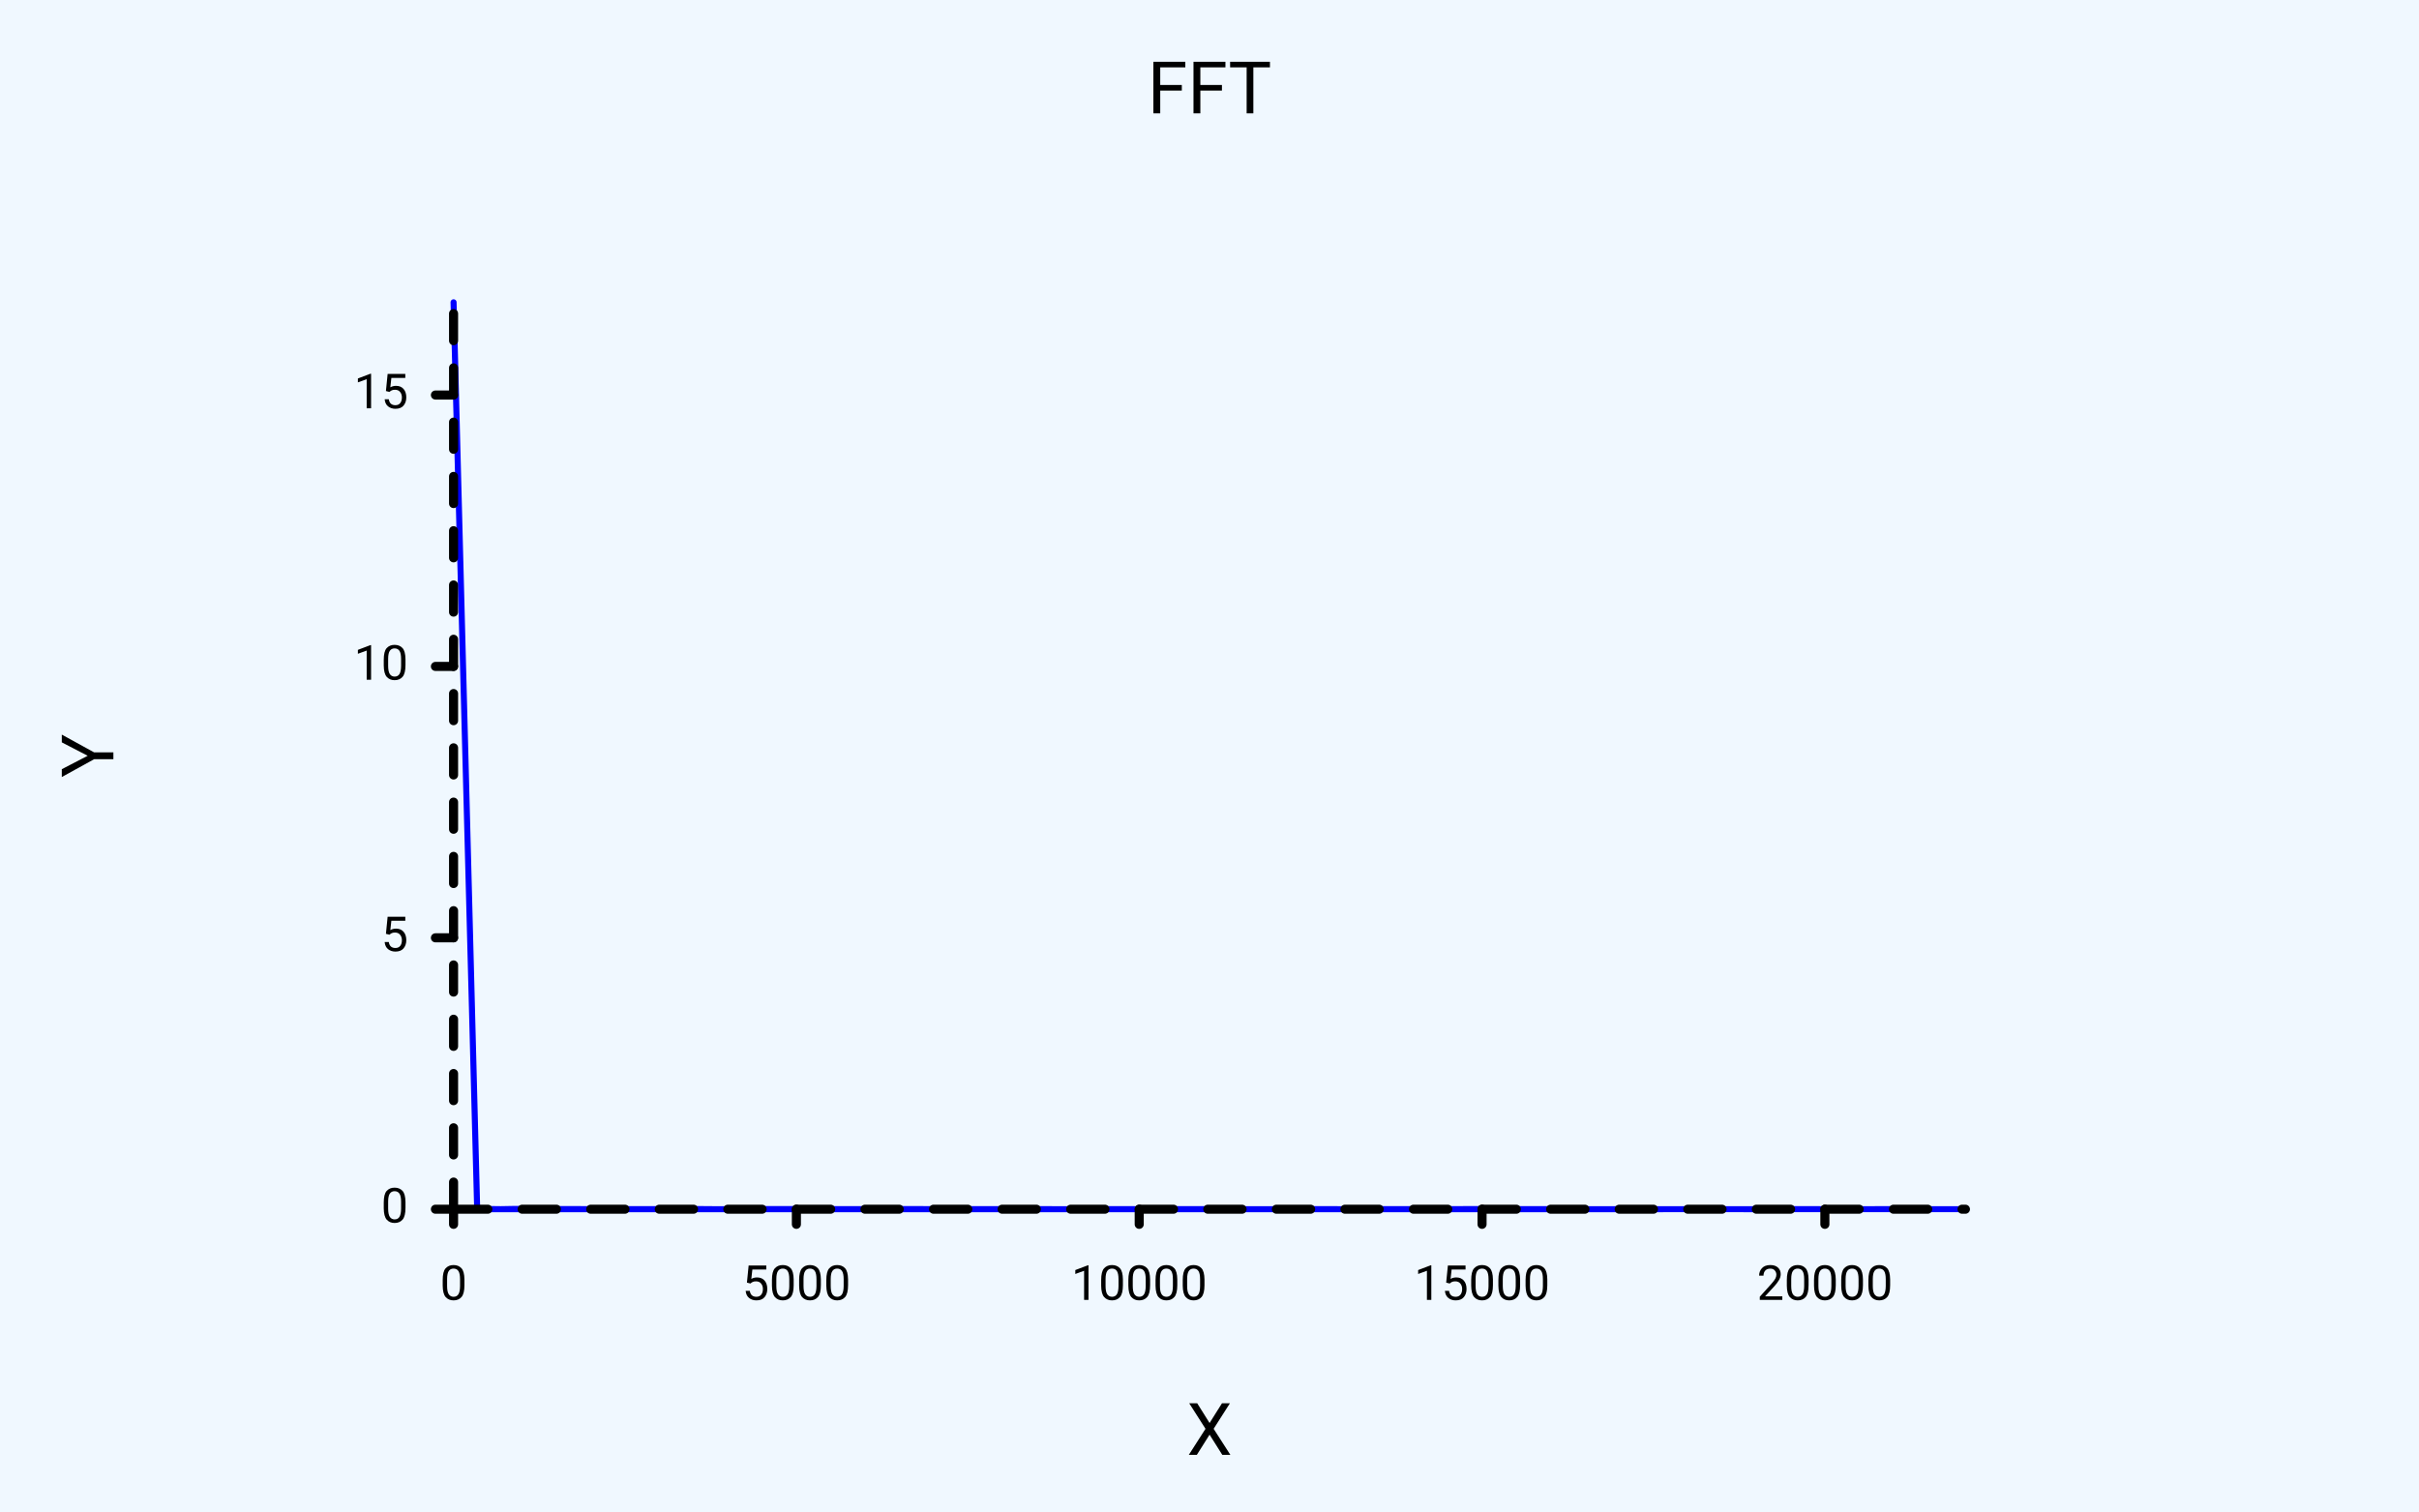
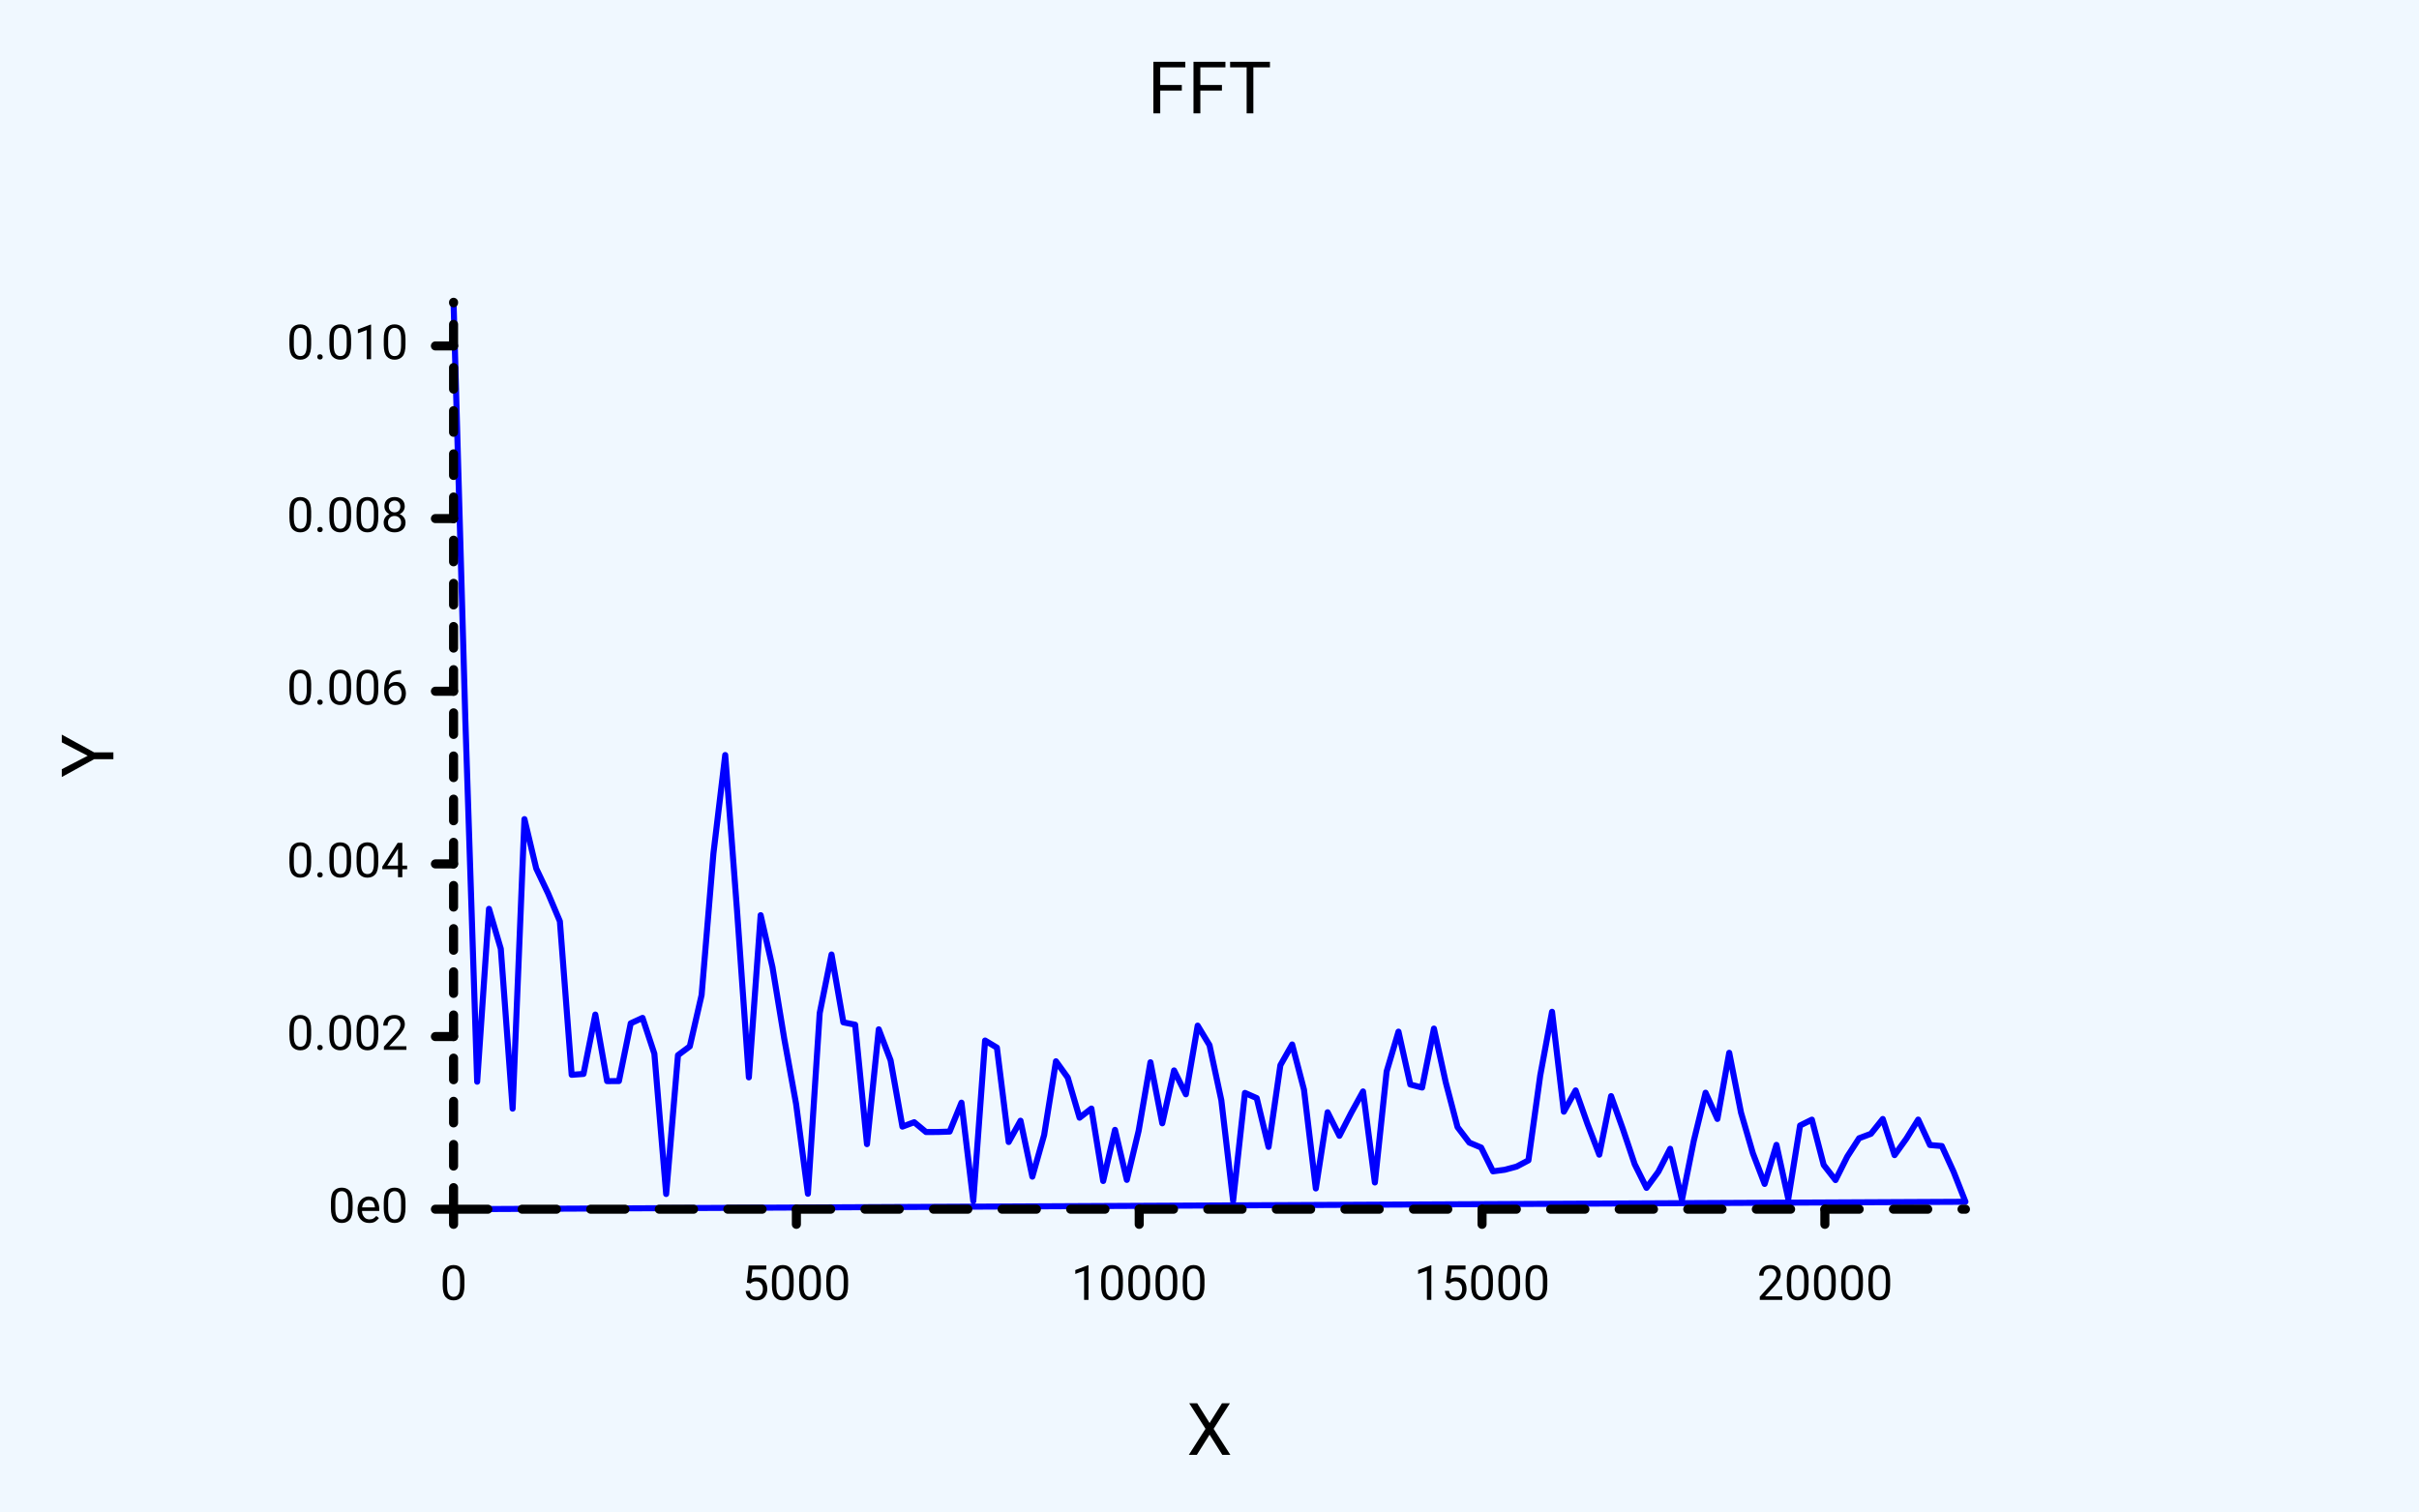
<svg xmlns="http://www.w3.org/2000/svg" class="poloto" width="800" height="500" viewBox="0 0 800 500">
  <style> .poloto{stroke-linecap:round;stroke-linejoin:round;font-family:Roboto,sans-serif;font-size:16px;}.poloto_background{fill:AliceBlue;}.poloto_scatter{stroke-width:7}.poloto_tick_line{stroke:gray;stroke-width:0.5}.poloto_line{stroke-width:2}.poloto_text{fill: black;}.poloto_axis_lines{stroke: black;stroke-width:3;fill:none;stroke-dasharray:none}.poloto_title{font-size:24px;dominant-baseline:start;text-anchor:middle;}.poloto_xname{font-size:24px;dominant-baseline:start;text-anchor:middle;}.poloto_yname{font-size:24px;dominant-baseline:start;text-anchor:middle;}.poloto_legend_text{font-size:20px;dominant-baseline:middle;text-anchor:start;}.poloto0stroke{stroke:blue;}.poloto1stroke{stroke:red;}.poloto2stroke{stroke:green;}.poloto3stroke{stroke:gold;}.poloto4stroke{stroke:aqua;}.poloto5stroke{stroke:lime;}.poloto6stroke{stroke:orange;}.poloto7stroke{stroke:chocolate;}.poloto0fill{fill:blue;}.poloto1fill{fill:red;}.poloto2fill{fill:green;}.poloto3fill{fill:gold;}.poloto4fill{fill:aqua;}.poloto5fill{fill:lime;}.poloto6fill{fill:orange;}.poloto7fill{fill:chocolate;}</style>
  <circle r="1e5" class="poloto_background" />
  <text class="poloto_text poloto_legend_text" x="675" y="100" />
-   <path class="poloto_line poloto0stroke" fill="none" stroke="black" d=" M 150.00 100.00 L 153.91 249.98 L 157.81 399.99 L 161.72 399.94 L 165.62 399.99 L 169.53 399.92 L 173.44 399.91 L 177.34 399.96 L 181.25 399.98 L 185.16 399.95 L 189.06 399.95 L 192.97 399.97 L 196.88 399.98 L 200.78 399.98 L 204.69 399.98 L 208.59 399.97 L 212.50 399.97 L 216.41 399.97 L 220.31 399.98 L 224.22 399.99 L 228.12 399.95 L 232.03 399.96 L 235.94 399.99 L 239.84 399.99 L 243.75 399.98 L 247.66 399.96 L 251.56 399.95 L 255.47 399.96 L 259.38 399.96 L 263.28 399.95 L 267.19 399.99 L 271.09 399.98 L 275.00 399.97 L 278.91 399.97 L 282.81 399.98 L 286.72 399.98 L 290.62 399.99 L 294.53 399.98 L 298.44 399.96 L 302.34 399.95 L 306.25 399.97 L 310.16 399.98 L 314.06 399.97 L 317.97 399.96 L 321.88 399.98 L 325.78 399.98 L 329.69 399.98 L 333.59 400.00 L 337.50 399.99 L 341.41 399.99 L 345.31 399.98 L 349.22 399.99 L 353.12 399.99 L 357.03 399.99 L 360.94 399.98 L 364.84 399.99 L 368.75 399.98 L 372.66 399.98 L 376.56 399.99 L 380.47 400.00 L 384.38 399.99 L 388.28 399.98 L 392.19 399.98 L 396.09 399.98 L 400.00 399.99 L 403.91 399.99 L 407.81 399.99 L 411.72 400.00 L 415.62 399.99 L 419.53 399.99 L 423.44 400.00 L 427.34 399.99 L 431.25 399.98 L 435.16 399.97 L 439.06 399.97 L 442.97 399.99 L 446.88 399.99 L 450.78 399.99 L 454.69 399.98 L 458.59 399.98 L 462.50 399.98 L 466.41 399.98 L 470.31 399.99 L 474.22 399.99 L 478.12 399.98 L 482.03 399.97 L 485.94 399.96 L 489.84 399.96 L 493.75 399.98 L 497.66 399.98 L 501.56 399.97 L 505.47 399.97 L 509.38 399.98 L 513.28 399.99 L 517.19 399.98 L 521.09 399.97 L 525.00 399.99 L 528.91 399.99 L 532.81 399.99 L 536.72 399.98 L 540.62 399.97 L 544.53 399.98 L 548.44 399.99 L 552.34 399.99 L 556.25 399.99 L 560.16 399.99 L 564.06 400.00 L 567.97 399.99 L 571.88 399.99 L 575.78 399.99 L 579.69 400.00 L 583.59 399.99 L 587.50 399.99 L 591.41 399.98 L 595.31 399.98 L 599.22 399.98 L 603.12 399.99 L 607.03 399.98 L 610.94 399.98 L 614.84 399.99 L 618.75 399.99 L 622.66 399.98 L 626.56 399.98 L 630.47 399.99 L 634.38 399.99 L 638.28 399.99 L 642.19 399.99 L 646.09 399.99 L 650.00 399.99 L 150.00 400.00 L 150.00 400.00 L 150.00 400.00 L 150.00 400.00 L 150.00 400.00 L 150.00 400.00 L 150.00 400.00 L 150.00 400.00 L 150.00 400.00 L 150.00 400.00 L 150.00 400.00 L 150.00 400.00 L 150.00 400.00 L 150.00 400.00 L 150.00 400.00 L 150.00 400.00 L 150.00 400.00 L 150.00 400.00 L 150.00 400.00 L 150.00 400.00 L 150.00 400.00 L 150.00 400.00 L 150.00 400.00 L 150.00 400.00 L 150.00 400.00 L 150.00 400.00 L 150.00 400.00 L 150.00 400.00 L 150.00 400.00 L 150.00 400.00 L 150.00 400.00 L 150.00 400.00 L 150.00 400.00 L 150.00 400.00 L 150.00 400.00 L 150.00 400.00 L 150.00 400.00 L 150.00 400.00 L 150.00 400.00 L 150.00 400.00 L 150.00 400.00 L 150.00 400.00 L 150.00 400.00 L 150.00 400.00 L 150.00 400.00 L 150.00 400.00 L 150.00 400.00 L 150.00 400.00 L 150.00 400.00 L 150.00 400.00 L 150.00 400.00 L 150.00 400.00 L 150.00 400.00 L 150.00 400.00 L 150.00 400.00 L 150.00 400.00 L 150.00 400.00 L 150.00 400.00 L 150.00 400.00 L 150.00 400.00 L 150.00 400.00 L 150.00 400.00 L 150.00 400.00 L 150.00 400.00 L 150.00 400.00 L 150.00 400.00 L 150.00 400.00 L 150.00 400.00 L 150.00 400.00 L 150.00 400.00 L 150.00 400.00 L 150.00 400.00 L 150.00 400.00 L 150.00 400.00 L 150.00 400.00 L 150.00 400.00 L 150.00 400.00 L 150.00 400.00 L 150.00 400.00 L 150.00 400.00 L 150.00 400.00 L 150.00 400.00 L 150.00 400.00 L 150.00 400.00 L 150.00 400.00 L 150.00 400.00 L 150.00 400.00 L 150.00 400.00 L 150.00 400.00 L 150.00 400.00 L 150.00 400.00 L 150.00 400.00 L 150.00 400.00 L 150.00 400.00 L 150.00 400.00 L 150.00 400.00 L 150.00 400.00 L 150.00 400.00 L 150.00 400.00 L 150.00 400.00 L 150.00 400.00 L 150.00 400.00 L 150.00 400.00 L 150.00 400.00 L 150.00 400.00 L 150.00 400.00 L 150.00 400.00 L 150.00 400.00 L 150.00 400.00 L 150.00 400.00 L 150.00 400.00 L 150.00 400.00 L 150.00 400.00 L 150.00 400.00 L 150.00 400.00 L 150.00 400.00 L 150.00 400.00 L 150.00 400.00 L 150.00 400.00 L 150.00 400.00 L 150.00 400.00 L 150.00 400.00 L 150.00 400.00 L 150.00 400.00 L 150.00 400.00 L 150.00 400.00 L 150.00 400.00" />
+   <path class="poloto_line poloto0stroke" fill="none" stroke="black" d=" M 150.00 100.00 L 153.91 238.52 L 157.81 357.82 L 161.72 300.64 L 165.62 313.86 L 169.53 366.73 L 173.44 270.96 L 177.34 287.29 L 181.25 295.51 L 185.16 304.76 L 189.06 355.54 L 192.97 355.25 L 196.88 335.61 L 200.78 357.63 L 204.69 357.61 L 208.59 338.51 L 212.50 336.71 L 216.41 348.56 L 220.31 394.97 L 224.22 349.04 L 228.12 346.14 L 232.03 329.15 L 235.94 282.34 L 239.84 249.76 L 243.75 301.19 L 247.66 356.39 L 251.56 302.73 L 255.47 319.93 L 259.38 343.71 L 263.28 365.18 L 267.19 394.89 L 271.09 335.14 L 275.00 315.74 L 278.91 338.19 L 282.81 338.96 L 286.72 378.48 L 290.62 340.49 L 294.53 350.75 L 298.44 372.68 L 302.34 371.22 L 306.25 374.47 L 310.16 374.45 L 314.06 374.32 L 317.97 364.75 L 321.88 397.29 L 325.78 344.20 L 329.69 346.54 L 333.59 377.77 L 337.50 370.73 L 341.41 389.23 L 345.31 375.47 L 349.22 351.06 L 353.12 356.47 L 357.03 369.73 L 360.94 366.70 L 364.84 390.67 L 368.75 373.75 L 372.66 390.30 L 376.56 374.09 L 380.47 351.39 L 384.38 371.59 L 388.28 354.09 L 392.19 361.99 L 396.09 339.27 L 400.00 345.73 L 403.91 363.94 L 407.81 397.20 L 411.72 361.53 L 415.62 363.25 L 419.53 379.39 L 423.44 352.37 L 427.34 345.50 L 431.25 360.47 L 435.16 393.14 L 439.06 367.93 L 442.97 375.72 L 446.88 368.11 L 450.78 361.04 L 454.69 391.16 L 458.59 354.42 L 462.50 341.26 L 466.41 358.75 L 470.31 359.76 L 474.22 340.25 L 478.12 357.99 L 482.03 372.84 L 485.94 377.97 L 489.84 379.60 L 493.75 387.47 L 497.66 386.95 L 501.56 385.90 L 505.47 383.84 L 509.38 355.76 L 513.28 334.69 L 517.19 367.74 L 521.09 360.70 L 525.00 371.76 L 528.91 381.96 L 532.81 362.58 L 536.72 373.51 L 540.62 385.12 L 544.53 392.94 L 548.44 387.60 L 552.34 380.01 L 556.25 396.91 L 560.16 377.38 L 564.06 361.46 L 567.97 370.14 L 571.88 348.26 L 575.78 368.04 L 579.69 381.46 L 583.59 391.64 L 587.50 378.71 L 591.41 396.57 L 595.31 372.31 L 599.22 370.37 L 603.12 385.35 L 607.03 390.36 L 610.94 382.56 L 614.84 376.52 L 618.75 375.05 L 622.66 370.15 L 626.56 382.11 L 630.47 376.66 L 634.38 370.35 L 638.28 378.77 L 642.19 379.10 L 646.09 387.62 L 650.00 397.54 L 150.00 400.00 L 150.00 400.00 L 150.00 400.00 L 150.00 400.00 L 150.00 400.00 L 150.00 400.00 L 150.00 400.00 L 150.00 400.00 L 150.00 400.00 L 150.00 400.00 L 150.00 400.00 L 150.00 400.00 L 150.00 400.00 L 150.00 400.00 L 150.00 400.00 L 150.00 400.00 L 150.00 400.00 L 150.00 400.00 L 150.00 400.00 L 150.00 400.00 L 150.00 400.00 L 150.00 400.00 L 150.00 400.00 L 150.00 400.00 L 150.00 400.00 L 150.00 400.00 L 150.00 400.00 L 150.00 400.00 L 150.00 400.00 L 150.00 400.00 L 150.00 400.00 L 150.00 400.00 L 150.00 400.00 L 150.00 400.00 L 150.00 400.00 L 150.00 400.00 L 150.00 400.00 L 150.00 400.00 L 150.00 400.00 L 150.00 400.00 L 150.00 400.00 L 150.00 400.00 L 150.00 400.00 L 150.00 400.00 L 150.00 400.00 L 150.00 400.00 L 150.00 400.00 L 150.00 400.00 L 150.00 400.00 L 150.00 400.00 L 150.00 400.00 L 150.00 400.00 L 150.00 400.00 L 150.00 400.00 L 150.00 400.00 L 150.00 400.00 L 150.00 400.00 L 150.00 400.00 L 150.00 400.00 L 150.00 400.00 L 150.00 400.00 L 150.00 400.00 L 150.00 400.00 L 150.00 400.00 L 150.00 400.00 L 150.00 400.00 L 150.00 400.00 L 150.00 400.00 L 150.00 400.00 L 150.00 400.00 L 150.00 400.00 L 150.00 400.00 L 150.00 400.00 L 150.00 400.00 L 150.00 400.00 L 150.00 400.00 L 150.00 400.00 L 150.00 400.00 L 150.00 400.00 L 150.00 400.00 L 150.00 400.00 L 150.00 400.00 L 150.00 400.00 L 150.00 400.00 L 150.00 400.00 L 150.00 400.00 L 150.00 400.00 L 150.00 400.00 L 150.00 400.00 L 150.00 400.00 L 150.00 400.00 L 150.00 400.00 L 150.00 400.00 L 150.00 400.00 L 150.00 400.00 L 150.00 400.00 L 150.00 400.00 L 150.00 400.00 L 150.00 400.00 L 150.00 400.00 L 150.00 400.00 L 150.00 400.00 L 150.00 400.00 L 150.00 400.00 L 150.00 400.00 L 150.00 400.00 L 150.00 400.00 L 150.00 400.00 L 150.00 400.00 L 150.00 400.00 L 150.00 400.00 L 150.00 400.00 L 150.00 400.00 L 150.00 400.00 L 150.00 400.00 L 150.00 400.00 L 150.00 400.00 L 150.00 400.00 L 150.00 400.00 L 150.00 400.00 L 150.00 400.00 L 150.00 400.00 L 150.00 400.00 L 150.00 400.00 L 150.00 400.00 L 150.00 400.00 L 150.00 400.00" />
  <text class="poloto_labels poloto_text poloto_title" x="400" y="37.5">FFT</text>
  <text class="poloto_labels poloto_text poloto_xname" x="400" y="481.25">X</text>
  <text class="poloto_labels poloto_text poloto_yname" transform="rotate(-90,37.5,250)" x="37.5" y="250">Y</text>
  <text class="poloto_tick_labels poloto_text" dominant-baseline="middle" text-anchor="start" x="150" y="70" />
  <line class="poloto_axis_lines" stroke="black" x1="150" x2="144" y1="400" y2="400" />
-   <text class="poloto_tick_labels poloto_text" dominant-baseline="middle" text-anchor="end" x="135" y="400">0</text>
-   <line class="poloto_axis_lines" stroke="black" x1="150" x2="144" y1="310.224" y2="310.224" />
-   <text class="poloto_tick_labels poloto_text" dominant-baseline="middle" text-anchor="end" x="135" y="310.224">5</text>
-   <line class="poloto_axis_lines" stroke="black" x1="150" x2="144" y1="220.447" y2="220.447" />
-   <text class="poloto_tick_labels poloto_text" dominant-baseline="middle" text-anchor="end" x="135" y="220.447">10</text>
-   <line class="poloto_axis_lines" stroke="black" x1="150" x2="144" y1="130.671" y2="130.671" />
-   <text class="poloto_tick_labels poloto_text" dominant-baseline="middle" text-anchor="end" x="135" y="130.671">15</text>
+   <text class="poloto_tick_labels poloto_text" dominant-baseline="middle" text-anchor="end" x="135" y="400">0e0</text>
+   <line class="poloto_axis_lines" stroke="black" x1="150" x2="144" y1="342.886" y2="342.886" />
+   <text class="poloto_tick_labels poloto_text" dominant-baseline="middle" text-anchor="end" x="135" y="342.886">0.002</text>
+   <line class="poloto_axis_lines" stroke="black" x1="150" x2="144" y1="285.772" y2="285.772" />
+   <text class="poloto_tick_labels poloto_text" dominant-baseline="middle" text-anchor="end" x="135" y="285.772">0.004</text>
+   <line class="poloto_axis_lines" stroke="black" x1="150" x2="144" y1="228.657" y2="228.657" />
+   <text class="poloto_tick_labels poloto_text" dominant-baseline="middle" text-anchor="end" x="135" y="228.657">0.006</text>
+   <line class="poloto_axis_lines" stroke="black" x1="150" x2="144" y1="171.543" y2="171.543" />
+   <text class="poloto_tick_labels poloto_text" dominant-baseline="middle" text-anchor="end" x="135" y="171.543">0.008</text>
+   <line class="poloto_axis_lines" stroke="black" x1="150" x2="144" y1="114.429" y2="114.429" />
+   <text class="poloto_tick_labels poloto_text" dominant-baseline="middle" text-anchor="end" x="135" y="114.429">0.010</text>
  <text class="poloto_tick_labels poloto_text" dominant-baseline="middle" text-anchor="start" x="440" y="70" />
  <line class="poloto_axis_lines" stroke="black" x1="150" x2="150" y1="400" y2="405" />
  <text class="poloto_tick_labels poloto_text" dominant-baseline="start" text-anchor="middle" x="150" y="430">0</text>
  <line class="poloto_axis_lines" stroke="black" x1="263.379" x2="263.379" y1="400" y2="405" />
  <text class="poloto_tick_labels poloto_text" dominant-baseline="start" text-anchor="middle" x="263.379" y="430">5000</text>
  <line class="poloto_axis_lines" stroke="black" x1="376.757" x2="376.757" y1="400" y2="405" />
  <text class="poloto_tick_labels poloto_text" dominant-baseline="start" text-anchor="middle" x="376.757" y="430">10000</text>
  <line class="poloto_axis_lines" stroke="black" x1="490.136" x2="490.136" y1="400" y2="405" />
  <text class="poloto_tick_labels poloto_text" dominant-baseline="start" text-anchor="middle" x="490.136" y="430">15000</text>
  <line class="poloto_axis_lines" stroke="black" x1="603.515" x2="603.515" y1="400" y2="405" />
  <text class="poloto_tick_labels poloto_text" dominant-baseline="start" text-anchor="middle" x="603.515" y="430">20000</text>
  <path stroke="black" fill="none" class="poloto_axis_lines" style="stroke-dasharray:11.338;stroke-dashoffset:-0;" d=" M 150 400 L 650 400" />
-   <path stroke="black" fill="none" class="poloto_axis_lines" style="stroke-dasharray:8.978;stroke-dashoffset:-0;" d=" M 150 400 L 150 100" />
+   <path stroke="black" fill="none" class="poloto_axis_lines" style="stroke-dasharray:7.139;stroke-dashoffset:-0;" d=" M 150 400 L 150 100" />
</svg>
